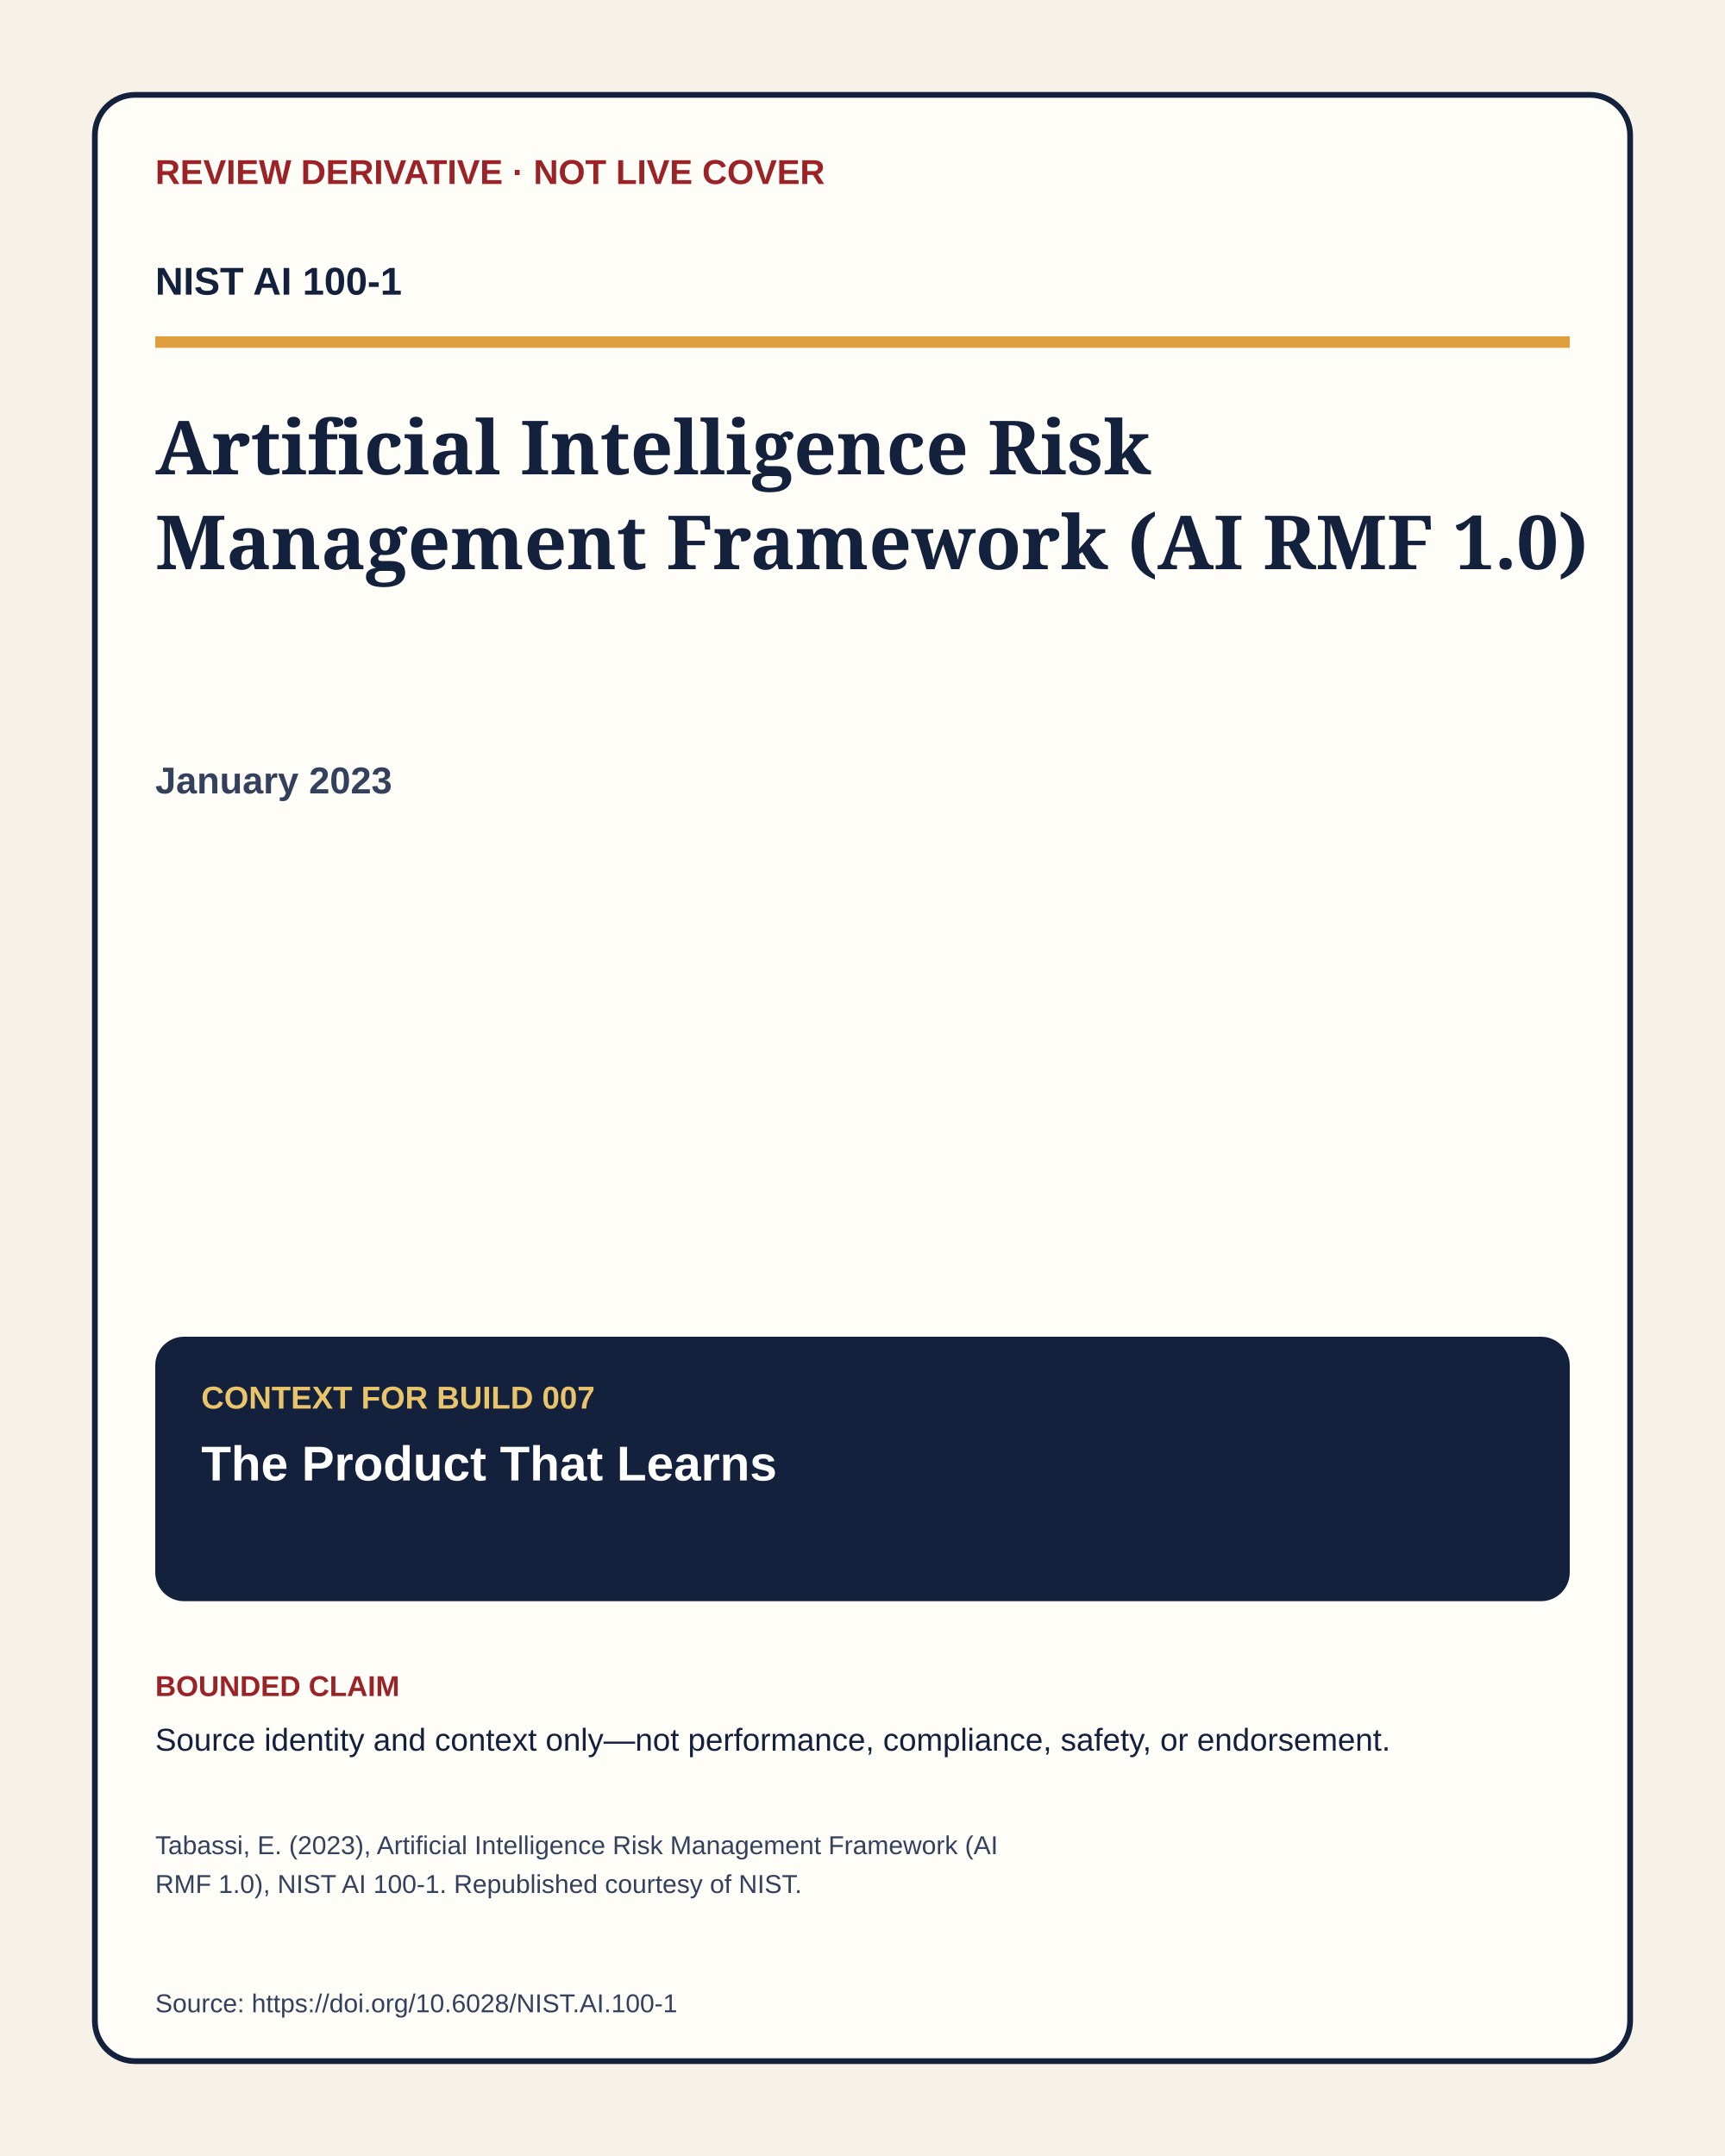
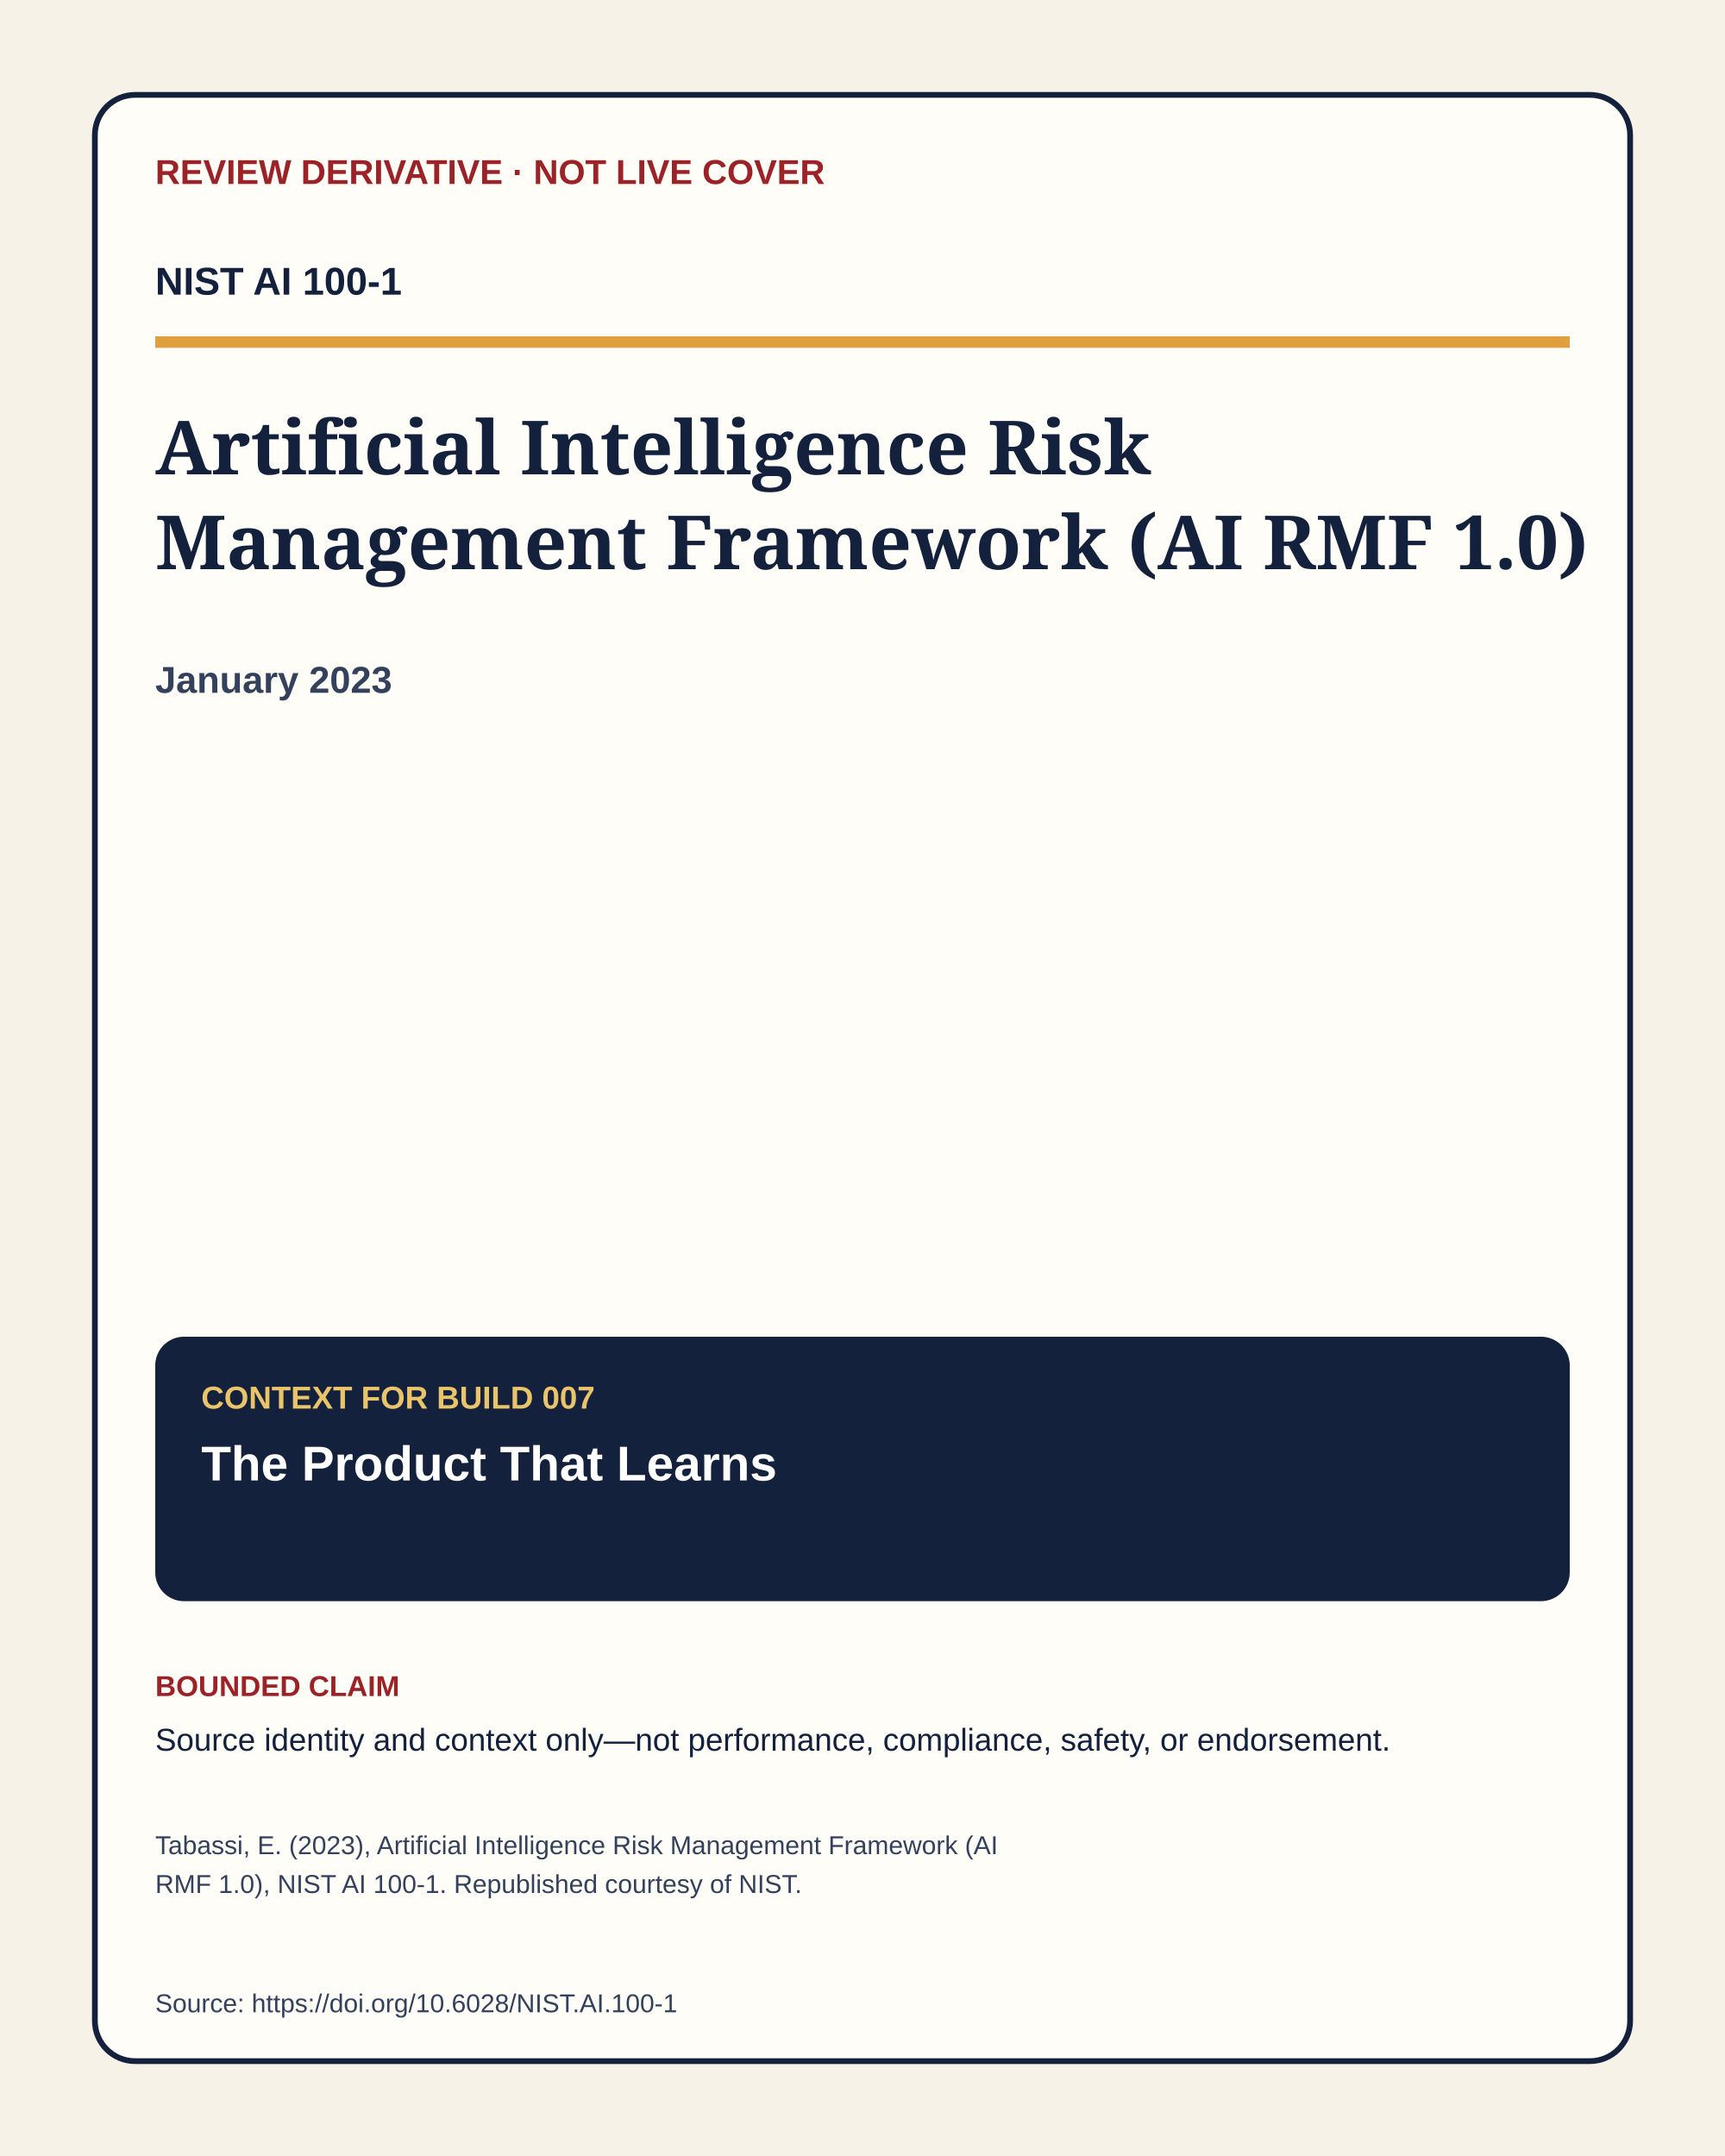
<svg xmlns="http://www.w3.org/2000/svg" width="1200" height="1500" viewBox="0 0 1200 1500" role="img" aria-labelledby="title desc">
  <rect width="1200" height="1500" fill="#f7f2e8" />
  <rect x="66" y="66" width="1068" height="1368" rx="28" fill="#fffdf8" stroke="#14213d" stroke-width="4" />
  <text x="108" y="128" font-family="Arial, sans-serif" font-size="24" font-weight="700" fill="#9b2226">REVIEW DERIVATIVE · NOT LIVE COVER</text>
  <text x="108" y="205" font-family="Arial, sans-serif" font-size="27" font-weight="700" fill="#14213d">NIST AI 100-1</text>
  <line x1="108" y1="238" x2="1092" y2="238" stroke="#e09f3e" stroke-width="8" />
  <text font-family="Georgia, serif" font-size="52" font-weight="700" fill="#14213d">
    <tspan x="108" y="330">Artificial Intelligence Risk</tspan>
    <tspan x="108" y="396">Management Framework (AI RMF 1.0)</tspan>
  </text>
-   <text x="108" y="552" font-family="Arial, sans-serif" font-size="26" font-weight="700" fill="#33415c">January 2023</text>
+   <text x="108" y="482" font-family="Arial, sans-serif" font-size="26" font-weight="700" fill="#33415c">January 2023</text>
  <rect x="108" y="930" width="984" height="184" rx="20" fill="#14213d" />
  <text x="140" y="980" font-family="Arial, sans-serif" font-size="22" font-weight="700" fill="#e9c46a">CONTEXT FOR BUILD 007</text>
  <text font-family="Arial, sans-serif" font-size="34" font-weight="700" fill="#ffffff">
    <tspan x="140" y="1030">The Product That Learns</tspan>
  </text>
  <text x="108" y="1180" font-family="Arial, sans-serif" font-size="20" font-weight="700" fill="#9b2226">BOUNDED CLAIM</text>
  <text x="108" y="1218" font-family="Arial, sans-serif" font-size="22" fill="#14213d">Source identity and context only—not performance, compliance, safety, or endorsement.</text>
  <text font-family="Arial, sans-serif" font-size="18" fill="#33415c">
    <tspan x="108" y="1290">Tabassi, E. (2023), Artificial Intelligence Risk Management Framework (AI</tspan>
    <tspan x="108" y="1317">RMF 1.0), NIST AI 100-1. Republished courtesy of NIST.</tspan>
  </text>
  <text x="108" y="1400" font-family="Arial, sans-serif" font-size="18" fill="#33415c">Source: https://doi.org/10.6028/NIST.AI.100-1</text>
</svg>
